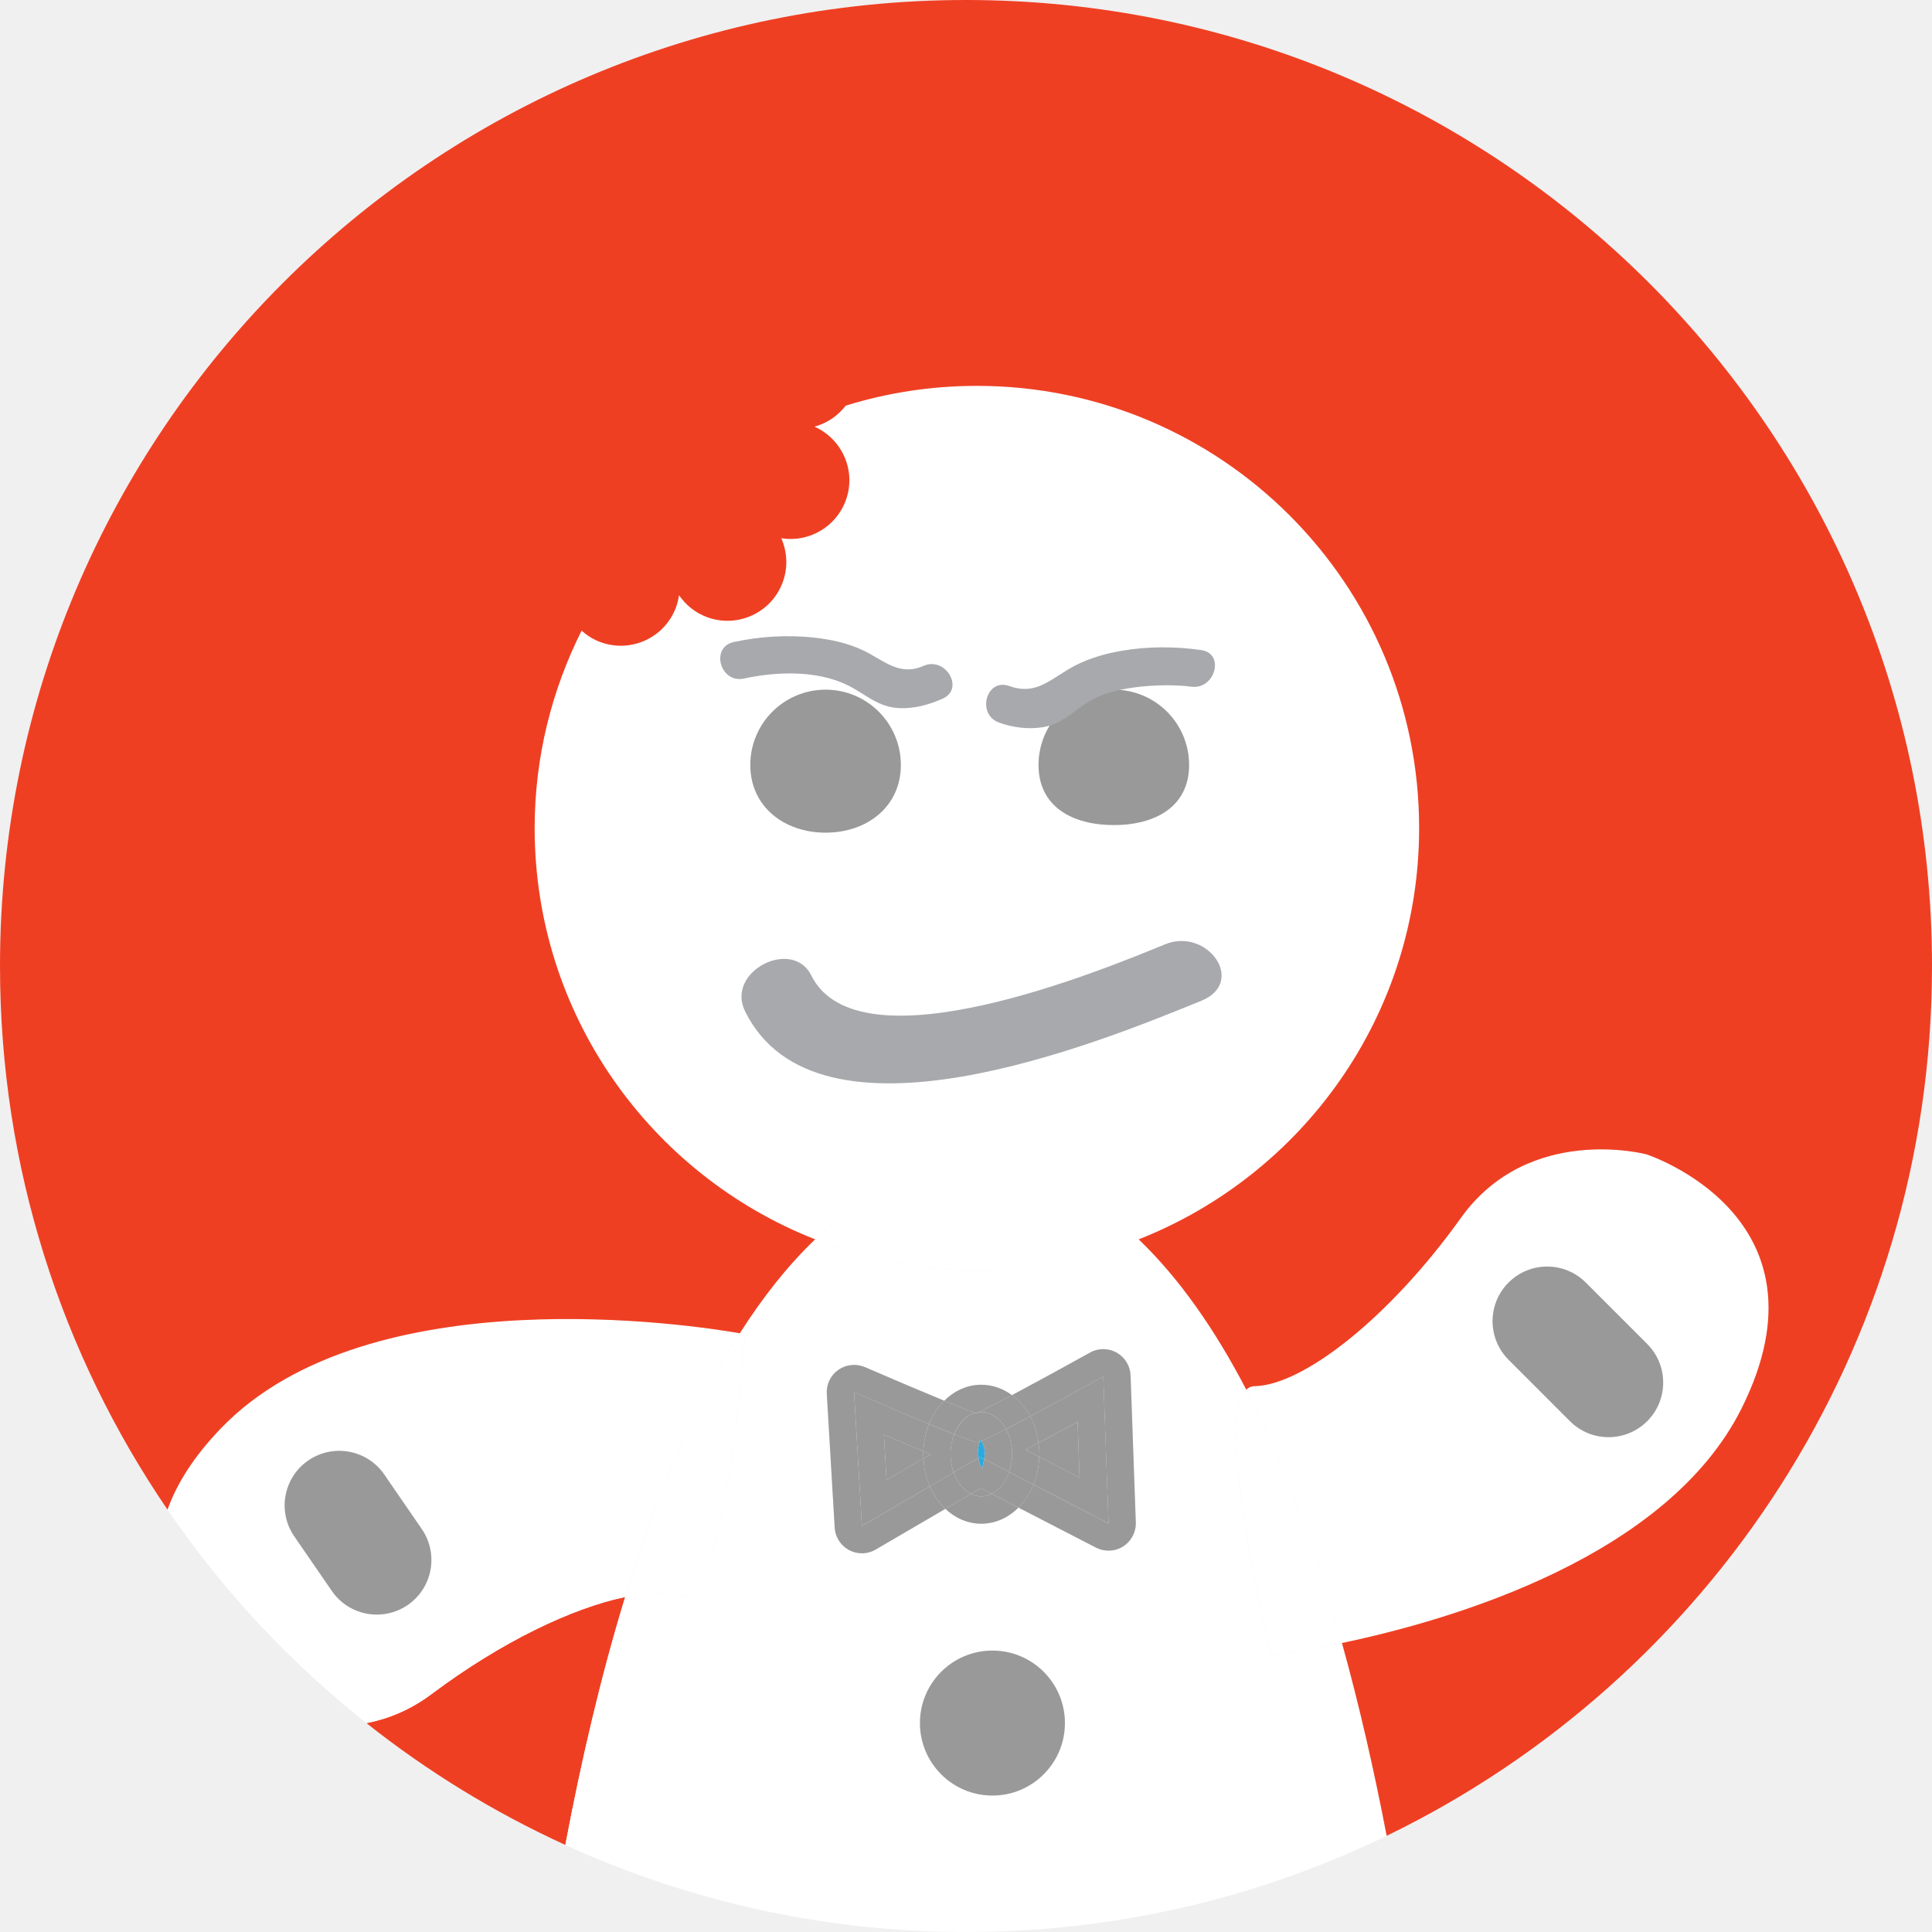
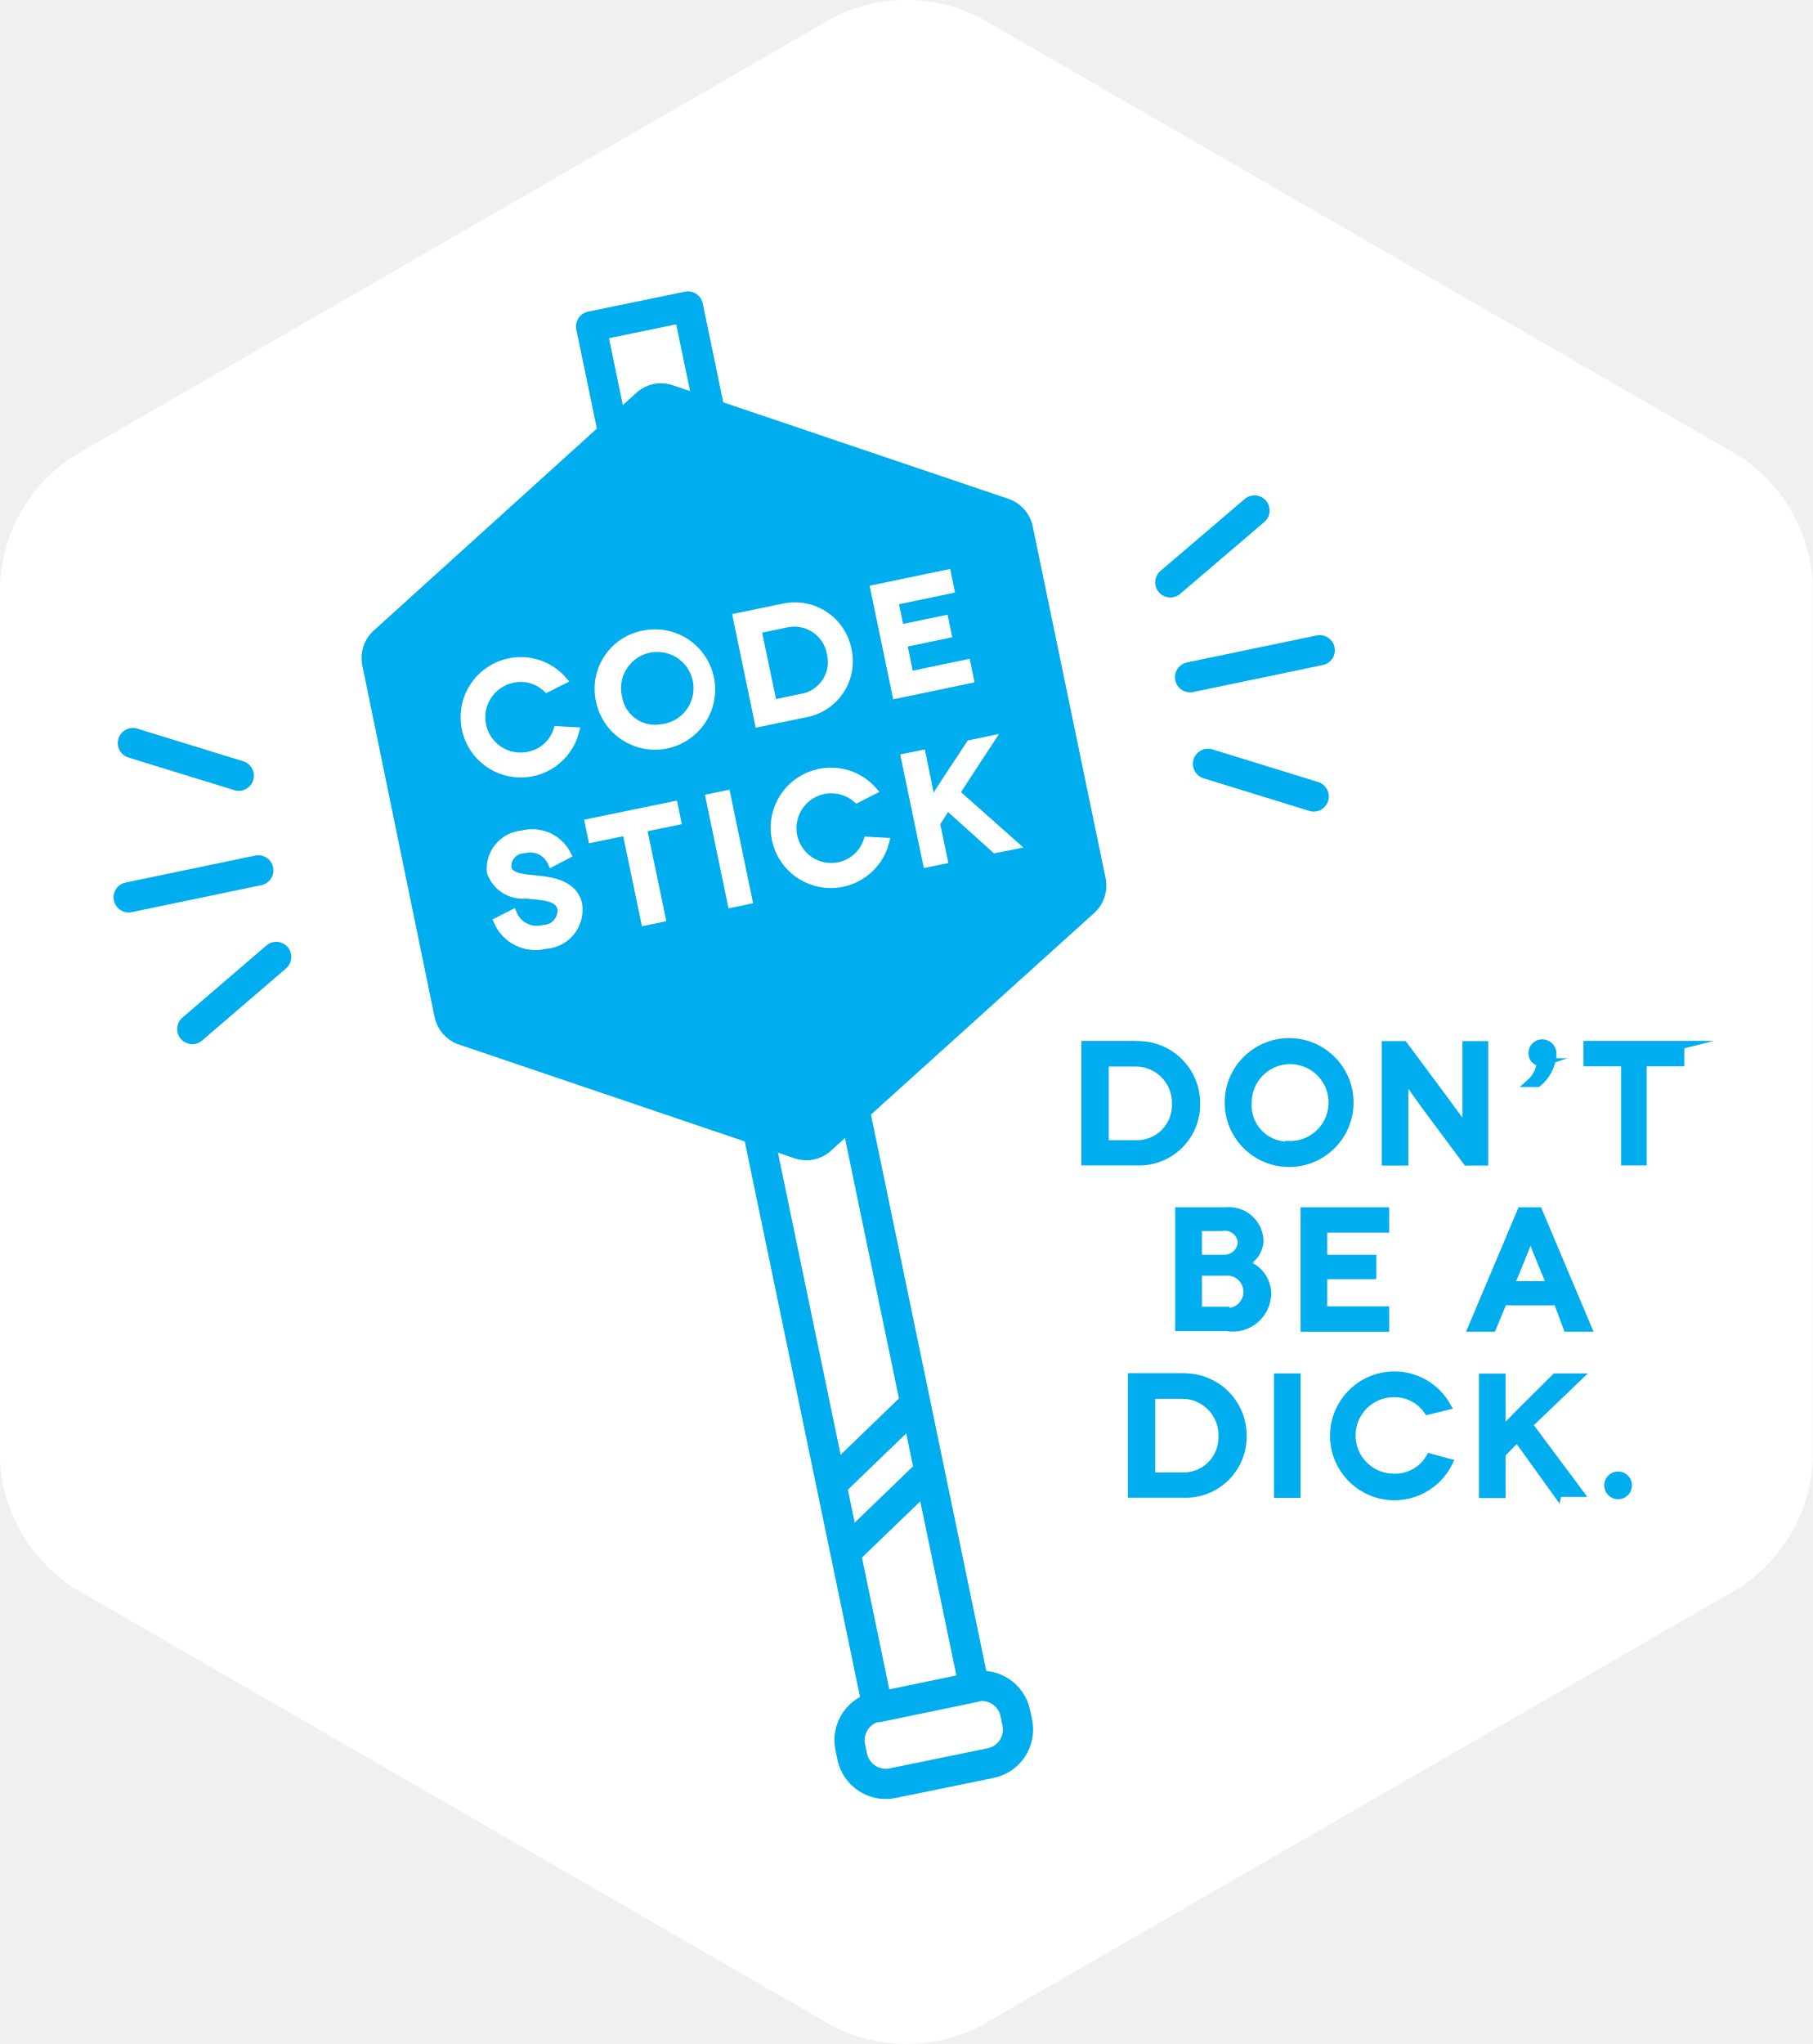
- <svg xmlns="http://www.w3.org/2000/svg" version="1.1" id="Layer_1" x="0px" y="0px" viewBox="0 0 63.6 63.6" style="enable-background:new 0 0 63.6 63.6;" xml:space="preserve">
+ <svg xmlns="http://www.w3.org/2000/svg" id="icons" viewBox="0 0 90.04 101.5">
+   <defs>
+     <style>
+       .cls-1, .cls-2, .cls-6 {
+         fill: #fff;
+       }
+ 
+       .cls-2, .cls-3, .cls-4, .cls-5 {
+         stroke: #00aeef;
+       }
+ 
+       .cls-2, .cls-4, .cls-5 {
+         stroke-linecap: round;
+         stroke-linejoin: round;
+         stroke-width: 1.5px;
+       }
+ 
+       .cls-3, .cls-4 {
+         fill: #00aeef;
+       }
+ 
+       .cls-3, .cls-6 {
+         stroke-miterlimit: 10;
+         stroke-width: 0.4px;
+       }
+ 
+       .cls-5 {
+         fill: none;
+       }
+ 
+       .cls-6 {
+         stroke: #fff;
+       }
+     </style>
+   </defs>
+   <path class="cls-1" d="M1227.92,187.09l37.75,21.79a8.08,8.08,0,0,0,7.27,0l37.75-21.79a8.07,8.07,0,0,0,3.63-6.3V137.21a8.06,8.06,0,0,0-3.63-6.3l-37.75-21.79a8,8,0,0,0-7.27,0l-37.75,21.79a8.06,8.06,0,0,0-3.64,6.3v43.59A8.07,8.07,0,0,0,1227.92,187.09Z" transform="translate(-1224.28 -108.25)" />
+   <polyline class="cls-2" points="48.39 83.78 34.17 15.22 29.36 16.21 43.59 84.78" />
  <g>
-     <path style="fill:#EF3F23;" d="M14.216,55.761c-0.717,0.538-1.449,0.826-2.153,0.963c2.002,1.587,4.198,2.937,6.548,4.01   c0.533-2.82,1.181-5.585,1.97-8.161C18.848,52.929,16.495,54.052,14.216,55.761z" />
-     <path style="fill:#FFFFFF;" d="M20.581,52.573c1.01-3.299,2.25-6.287,3.773-8.683c-1.44-0.252-12.178-1.928-17.058,3.105   c-0.92,0.949-1.48,1.855-1.782,2.701c1.816,2.662,4.029,5.03,6.549,7.028c0.704-0.137,1.436-0.425,2.153-0.963   C16.495,54.052,18.848,52.929,20.581,52.573z M13.422,52.835c-0.311,0.213-0.665,0.316-1.016,0.316   c-0.572,0-1.134-0.272-1.483-0.779l-1.236-1.797c-0.562-0.818-0.354-1.937,0.463-2.499c0.818-0.559,1.938-0.354,2.499,0.463   l1.236,1.797C14.447,51.154,14.24,52.273,13.422,52.835z" />
-     <path style="fill:#FFFFFF;" d="M57.33,46.365c3.161-6.323-3.13-8.365-3.13-8.365s-3.875-1.032-6.112,2.094   c-2.342,3.273-5.192,5.513-6.797,5.537c-0.105,0.002-0.192,0.044-0.266,0.115c1.259,2.42,2.296,5.269,3.15,8.341   C47.872,53.311,54.895,51.234,57.33,46.365z M49.66,42.221c0.702-0.702,1.839-0.702,2.541,0l2.022,2.022   c0.702,0.702,0.702,1.839,0,2.541c-0.351,0.351-0.811,0.526-1.271,0.526s-0.92-0.175-1.271-0.526l-2.022-2.022   C48.958,44.06,48.958,42.923,49.66,42.221z" />
-     <path style="fill:#FFFFFF;" d="M41.836,54.491c0,0-1.877-7.719-0.81-8.745c-1.026-1.973-2.199-3.661-3.542-4.948   c-1.651,0.65-3.444,1.019-5.326,1.019s-3.674-0.369-5.326-1.019c-0.9,0.862-1.724,1.903-2.479,3.091   c0.105,0.018,0.165,0.03,0.165,0.03s-0.615,9.073-2.153,8.612c-0.449-0.135-1.07-0.105-1.785,0.042   c-0.789,2.576-1.437,5.341-1.97,8.161C22.63,62.569,27.094,63.6,31.8,63.6c4.964,0,9.661-1.139,13.847-3.167   c-0.417-2.172-0.904-4.307-1.471-6.346C42.765,54.384,41.836,54.491,41.836,54.491z M32.67,59.108   c-1.318,0-2.386-1.068-2.386-2.386s1.068-2.386,2.386-2.386s2.386,1.068,2.386,2.386S33.987,59.108,32.67,59.108z M36.973,50.906   c-0.269,0.171-0.611,0.184-0.893,0.039l-2.552-1.317c-0.331,0.328-0.752,0.53-1.225,0.53c-0.452,0-0.858-0.186-1.182-0.49   l-2.294,1.34c-0.139,0.082-0.297,0.123-0.453,0.123c-0.146,0-0.291-0.035-0.425-0.106c-0.276-0.147-0.455-0.427-0.472-0.74   l-0.26-4.405c-0.019-0.312,0.126-0.61,0.383-0.789c0.255-0.178,0.584-0.21,0.872-0.089c0.896,0.389,1.863,0.799,2.611,1.107   c0.33-0.325,0.75-0.526,1.22-0.526c0.375,0,0.718,0.128,1.01,0.342c0.75-0.398,1.693-0.912,2.57-1.401   c0.272-0.154,0.605-0.152,0.878,0.002c0.274,0.154,0.446,0.438,0.458,0.751l0.172,4.837C37.401,50.434,37.243,50.735,36.973,50.906   z" />
-     <path style="fill:#FFFFFF;" d="M22.366,52.532c1.538,0.461,2.153-8.612,2.153-8.612s-0.06-0.011-0.165-0.03   c-1.522,2.396-2.763,5.384-3.773,8.683C21.297,52.427,21.917,52.397,22.366,52.532z" />
-     <path style="fill:#FFFFFF;" d="M41.836,54.491c0,0,0.929-0.108,2.34-0.404c-0.854-3.071-1.892-5.92-3.15-8.341   C39.959,46.772,41.836,54.491,41.836,54.491z" />
-     <path style="fill:#FFFFFF;" d="M29.695,39.768h4.926h1.635c0.424,0.306,0.832,0.653,1.227,1.031   c5.403-2.127,9.232-7.381,9.232-13.539c0-8.04-6.518-14.558-14.558-14.558S17.6,19.22,17.6,27.26c0,6.158,3.83,11.411,9.232,13.539   c0.395-0.378,0.803-0.725,1.227-1.031H29.695z M36.666,22.705c1.368,0,2.478,1.109,2.478,2.478s-1.109,1.978-2.478,1.978   s-2.478-0.609-2.478-1.978S35.297,22.705,36.666,22.705z M24.7,25.182c0-1.368,1.109-2.478,2.478-2.478s2.478,1.109,2.478,2.478   s-1.109,2.228-2.478,2.228S24.7,26.551,24.7,25.182z" />
-     <path style="fill:#FFFFFF;" d="M37.484,40.799c-0.395-0.378-0.803-0.725-1.227-1.031h-1.635h-4.926H28.06   c-0.424,0.306-0.832,0.653-1.227,1.031c1.651,0.65,3.444,1.019,5.326,1.019S35.833,41.449,37.484,40.799z" />
-     <path style="fill:#999999;" d="M29.655,25.182c0-1.368-1.109-2.478-2.478-2.478S24.7,23.814,24.7,25.182s1.109,2.228,2.478,2.228   S29.655,26.551,29.655,25.182z" />
-     <path style="fill:#999999;" d="M36.666,27.16c1.368,0,2.478-0.609,2.478-1.978s-1.109-2.478-2.478-2.478s-2.478,1.109-2.478,2.478   S35.297,27.16,36.666,27.16z" />
-     <circle style="fill:#999999;" cx="32.67" cy="56.722" r="2.386" />
-     <path style="fill:#999999;" d="M29.184,48.72l1.217-0.711c-0.002-0.047-0.011-0.091-0.011-0.138c0-0.034,0.007-0.065,0.008-0.098   c-0.356-0.146-0.77-0.318-1.302-0.544L29.184,48.72z" />
-     <path style="fill:#999999;" d="M35.474,46.806c-0.51,0.28-0.931,0.507-1.287,0.696c0.016,0.121,0.03,0.243,0.03,0.371   c0,0.03-0.006,0.057-0.007,0.087l1.329,0.686L35.474,46.806z" />
-     <path style="fill:#999999;" d="M30.609,48.928l-2.235,1.306l-0.259-4.405c0,0,1.328,0.576,2.467,1.047   c0.119-0.299,0.29-0.557,0.501-0.765c-0.748-0.308-1.715-0.718-2.611-1.107c-0.288-0.121-0.618-0.089-0.872,0.089   c-0.256,0.179-0.402,0.477-0.383,0.789l0.26,4.405c0.018,0.312,0.197,0.592,0.472,0.74c0.133,0.071,0.279,0.106,0.425,0.106   c0.156,0,0.314-0.041,0.453-0.123l2.294-1.34C30.907,49.471,30.734,49.22,30.609,48.928z" />
-     <path style="fill:#999999;" d="M36.76,44.528c-0.272-0.154-0.605-0.155-0.878-0.002c-0.877,0.488-1.82,1.002-2.57,1.401   c0.242,0.177,0.447,0.414,0.6,0.699c1.137-0.607,2.407-1.315,2.407-1.315l0.173,4.837l-2.47-1.274   c-0.118,0.295-0.288,0.55-0.495,0.756l2.552,1.317c0.283,0.145,0.625,0.132,0.893-0.039c0.27-0.171,0.428-0.472,0.418-0.791   l-0.172-4.837C37.206,44.965,37.034,44.681,36.76,44.528z" />
-     <path style="fill:#999999;" d="M35.474,46.806l0.065,1.839l-1.329-0.686c-0.01,0.33-0.076,0.637-0.187,0.914l2.47,1.274   L36.32,45.31c0,0-1.27,0.708-2.407,1.315c0.139,0.259,0.232,0.556,0.274,0.876C34.543,47.312,34.964,47.085,35.474,46.806z" />
-     <path style="fill:#999999;" d="M29.184,48.72l-0.088-1.491c0.531,0.226,0.945,0.398,1.302,0.544   c0.011-0.323,0.076-0.625,0.184-0.898c-1.14-0.471-2.467-1.047-2.467-1.047l0.259,4.405l2.235-1.306   c-0.119-0.277-0.191-0.586-0.208-0.919L29.184,48.72z" />
-     <path style="fill:#999999;" d="M12.649,48.539c-0.562-0.818-1.681-1.022-2.499-0.463c-0.818,0.562-1.025,1.681-0.463,2.499   l1.236,1.797c0.349,0.507,0.911,0.779,1.483,0.779c0.351,0,0.706-0.103,1.016-0.316c0.818-0.562,1.025-1.681,0.463-2.499   L12.649,48.539z" />
-     <path style="fill:#999999;" d="M51.682,46.784c0.351,0.351,0.811,0.526,1.271,0.526s0.92-0.175,1.271-0.526   c0.702-0.702,0.702-1.839,0-2.541l-2.022-2.022c-0.702-0.702-1.839-0.702-2.541,0s-0.702,1.839,0,2.541L51.682,46.784z" />
-     <path style="fill:#29ABE2;" d="M32.209,47.994c0.028,0.193,0.095,0.333,0.138,0.371c-0.025-0.036,0.021-0.162,0.05-0.331   l-0.136-0.07L32.209,47.994z" />
-     <path style="fill:#29ABE2;" d="M32.249,47.457c0.014-0.005,0.031-0.011,0.048-0.018c-0.012-0.017-0.027-0.05-0.037-0.059   C32.269,47.391,32.254,47.431,32.249,47.457z" />
-     <path style="fill:#29ABE2;" d="M32.187,47.872c0,0.051,0.016,0.078,0.022,0.122l0.052-0.03l0.136,0.07   c0.009-0.054,0.024-0.095,0.024-0.162c0-0.225-0.068-0.359-0.123-0.433c-0.018,0.007-0.034,0.013-0.048,0.018   C32.234,47.536,32.187,47.663,32.187,47.872z" />
-     <path style="fill:#999999;" d="M32.303,49.261c-0.119,0-0.231-0.033-0.337-0.085L31.12,49.67c0.324,0.303,0.73,0.49,1.182,0.49   c0.473,0,0.895-0.203,1.225-0.53l-0.882-0.455C32.538,49.227,32.424,49.261,32.303,49.261z" />
-     <path style="fill:#999999;" d="M32.204,46.497c0.251-0.121,0.639-0.321,1.109-0.57c-0.292-0.214-0.635-0.342-1.01-0.342   c-0.47,0-0.89,0.201-1.22,0.526c0.43,0.177,0.782,0.317,1.012,0.402C32.13,46.503,32.167,46.502,32.204,46.497z" />
-     <path style="fill:#999999;" d="M34.187,47.501c-0.154,0.081-0.299,0.158-0.428,0.225l0.451,0.233   c0.001-0.03,0.007-0.057,0.007-0.087C34.217,47.745,34.203,47.622,34.187,47.501z" />
-     <path style="fill:#999999;" d="M30.401,48.01l0.236-0.138c-0.07-0.028-0.163-0.067-0.239-0.098   c-0.001,0.033-0.008,0.065-0.008,0.098C30.39,47.919,30.399,47.963,30.401,48.01z" />
-     <path style="fill:#999999;" d="M31.392,48.471l-0.783,0.457c0.125,0.291,0.299,0.542,0.512,0.742l0.846-0.494   C31.713,49.053,31.507,48.799,31.392,48.471z" />
-     <path style="fill:#999999;" d="M34.023,48.873l-0.803-0.414c-0.114,0.332-0.32,0.59-0.575,0.715l0.882,0.455   C33.736,49.423,33.905,49.169,34.023,48.873z" />
-     <path style="fill:#999999;" d="M30.582,46.875c0.3,0.124,0.587,0.241,0.833,0.338c0.14-0.353,0.384-0.616,0.68-0.701   c-0.231-0.085-0.583-0.226-1.012-0.402C30.872,46.318,30.701,46.576,30.582,46.875z" />
-     <path style="fill:#999999;" d="M32.303,46.483c0.333,0,0.626,0.222,0.811,0.561c0.245-0.126,0.516-0.268,0.799-0.419   c-0.153-0.285-0.358-0.521-0.6-0.699c-0.47,0.249-0.858,0.45-1.109,0.57C32.237,46.492,32.269,46.483,32.303,46.483z" />
-     <path style="fill:#999999;" d="M33.318,47.872c0,0.211-0.037,0.408-0.098,0.587l0.803,0.414c0.111-0.277,0.177-0.585,0.187-0.914   l-0.451-0.233c0.129-0.067,0.274-0.143,0.428-0.225c-0.042-0.321-0.135-0.617-0.274-0.876c-0.283,0.151-0.554,0.294-0.799,0.419   C33.241,47.276,33.318,47.56,33.318,47.872z" />
-     <path style="fill:#999999;" d="M31.415,47.214c-0.246-0.097-0.534-0.214-0.833-0.338c-0.108,0.273-0.173,0.575-0.184,0.898   c0.077,0.031,0.17,0.07,0.239,0.098l-0.236,0.138c0.016,0.333,0.089,0.642,0.208,0.919l0.783-0.457   c-0.064-0.182-0.103-0.384-0.103-0.599C31.289,47.632,31.337,47.41,31.415,47.214z" />
-     <path style="fill:#999999;" d="M32.204,46.497c-0.037,0.005-0.074,0.006-0.109,0.016c0.013,0.005,0.031,0.012,0.043,0.016   C32.156,46.521,32.184,46.506,32.204,46.497z" />
-     <path style="fill:#999999;" d="M31.966,49.176c0.106,0.051,0.218,0.085,0.337,0.085c0.121,0,0.235-0.034,0.342-0.087l-0.359-0.185   L31.966,49.176z" />
-     <path style="fill:#999999;" d="M32.249,47.457c0.005-0.025,0.02-0.066,0.012-0.077c0.01,0.009,0.024,0.042,0.037,0.059   c0.161-0.064,0.456-0.208,0.817-0.394c-0.185-0.339-0.478-0.561-0.811-0.561c-0.034,0-0.066,0.009-0.099,0.014   c-0.02,0.01-0.048,0.024-0.066,0.032c-0.012-0.004-0.03-0.012-0.043-0.016c-0.296,0.085-0.54,0.348-0.68,0.701   c0.4,0.158,0.693,0.264,0.759,0.264C32.188,47.477,32.216,47.468,32.249,47.457z" />
-     <path style="fill:#999999;" d="M32.346,48.365c-0.043-0.039-0.11-0.178-0.138-0.371l-0.817,0.477   c0.116,0.328,0.321,0.582,0.575,0.705l0.321-0.187l0.359,0.185c0.254-0.125,0.461-0.383,0.575-0.715l-0.824-0.425   C32.368,48.203,32.321,48.329,32.346,48.365z" />
-     <path style="fill:#999999;" d="M33.114,47.044c-0.362,0.186-0.656,0.33-0.817,0.394c0.055,0.075,0.123,0.208,0.123,0.433   c0,0.067-0.015,0.107-0.024,0.162l0.824,0.425c0.061-0.179,0.098-0.376,0.098-0.587C33.318,47.56,33.241,47.276,33.114,47.044z" />
-     <path style="fill:#999999;" d="M32.187,47.872c0-0.209,0.047-0.335,0.062-0.415c-0.032,0.011-0.061,0.02-0.075,0.02   c-0.066,0-0.359-0.106-0.759-0.264c-0.078,0.197-0.126,0.419-0.126,0.658c0,0.216,0.039,0.417,0.103,0.599l0.817-0.477   C32.203,47.95,32.187,47.922,32.187,47.872z" />
+     <path class="cls-3" d="M1280.69,160.15a2.88,2.88,0,0,1,3,2.91,2.83,2.83,0,0,1-3,2.86h-2.5v-5.78h2.46Zm0,4.92a1.94,1.94,0,0,0,2-2,2,2,0,0,0-2-2.06h-1.54v4.06h1.58Z" transform="translate(-1224.28 -108.25)" />
+     <path class="cls-3" d="M1288.31,160a3,3,0,1,1-3,3A3,3,0,0,1,1288.31,160Zm0,5.11a2.11,2.11,0,1,0-2.06-2.11A2,2,0,0,0,1288.31,165.14Z" transform="translate(-1224.28 -108.25)" />
+     <path class="cls-3" d="M1298,160.15v5.78h-0.86l-2.11-2.84c-0.51-.7-1-1.42-1-1.42h0s0,0.78,0,1.81v2.45h-0.92v-5.78H1294l2.12,2.85c0.41,0.56,1,1.37,1,1.37h0s0-.85,0-1.76v-2.46H1298Z" transform="translate(-1224.28 -108.25)" />
+     <path class="cls-3" d="M1300.9,161h-0.1a0.44,0.44,0,0,1-.4-0.45,0.48,0.48,0,0,1,.5-0.49,0.52,0.52,0,0,1,.49.57,2,2,0,0,1-.74,1.4h-0.36a1.58,1.58,0,0,0,.52-1Z" transform="translate(-1224.28 -108.25)" />
+     <path class="cls-3" d="M1307.74,160.15V161h-1.87v4.92H1305V161h-1.87v-0.86h4.65Z" transform="translate(-1224.28 -108.25)" />
+     <path class="cls-3" d="M1285.14,168.4a1.53,1.53,0,0,1,1.7,1.45A1.27,1.27,0,0,1,1286,171h0a1.54,1.54,0,0,1,1.22,1.43,1.71,1.71,0,0,1-2,1.72h-2.37V168.4h2.28Zm-0.18,2.35a0.87,0.87,0,0,0,1-.79,0.84,0.84,0,0,0-1-.78h-1.18v1.58H1285Zm0.19,2.65a1,1,0,0,0,1.09-1,1,1,0,0,0-1.11-1h-1.35v1.94h1.37Z" transform="translate(-1224.28 -108.25)" />
+     <path class="cls-3" d="M1293.08,173.32v0.86h-4V168.4h4v0.86H1290v1.5h2.44v0.81H1290v1.75h3.1Z" transform="translate(-1224.28 -108.25)" />
+     <path class="cls-3" d="M1301.64,172.87h-2.7l-0.54,1.31h-1l2.44-5.78h0.85l2.44,5.78h-1Zm-0.33-.8-0.74-1.81c-0.12-.31-0.26-0.75-0.27-0.75h0s-0.15.44-.27,0.75l-0.74,1.81h2Z" transform="translate(-1224.28 -108.25)" />
+     <path class="cls-3" d="M1283,176.65a2.88,2.88,0,0,1,3,2.91,2.83,2.83,0,0,1-3,2.86h-2.5v-5.78H1283Zm0,4.92a1.94,1.94,0,0,0,2-2,2,2,0,0,0-2-2.06h-1.54v4.06H1283Z" transform="translate(-1224.28 -108.25)" />
+     <path class="cls-3" d="M1287.76,182.43v-5.78h0.92v5.78h-0.92Z" transform="translate(-1224.28 -108.25)" />
+     <path class="cls-3" d="M1295.2,178.3a2,2,0,0,0-1.69-.87,2.1,2.1,0,0,0,0,4.2,2,2,0,0,0,1.8-1l0.92,0.25a3,3,0,1,1-2.72-4.33,3,3,0,0,1,2.63,1.52Z" transform="translate(-1224.28 -108.25)" />
+     <path class="cls-3" d="M1301.64,182.43l-2-2.78-0.78.79v2h-0.92v-5.78h0.92V178c0,0.93,0,1.34,0,1.34h0l0.9-.92,1.78-1.77h1.11L1300.2,179l2.52,3.38h-1.07Z" transform="translate(-1224.28 -108.25)" />
+     <path class="cls-3" d="M1304.16,182a0.49,0.49,0,1,1,.49.5A0.49,0.49,0,0,1,1304.16,182Z" transform="translate(-1224.28 -108.25)" />
  </g>
  <g>
-     <g>
-       <path style="fill:#A7A9AC;" d="M24.53,33.297c2.368,4.781,11.531,1.074,15.016-0.352c1.5-0.614,0.196-2.427-1.19-1.86    c-1.977,0.809-10.085,4.184-11.65,1.024C26.09,30.865,23.873,31.971,24.53,33.297L24.53,33.297z" />
-     </g>
+     <path class="cls-1" d="M1274.82,193.82a1.7,1.7,0,0,1-1.32,2l-4.88,1a1.7,1.7,0,0,1-2-1.32l-0.1-.48a1.7,1.7,0,0,1,1.32-2l0.88-.18,3.32-.69,0.68-.14a1.7,1.7,0,0,1,2,1.32Z" transform="translate(-1224.28 -108.25)" />
+     <path class="cls-2" d="M1272.71,192a1.7,1.7,0,0,1,2,1.32l0.1,0.48a1.7,1.7,0,0,1-1.32,2l-4.88,1a1.7,1.7,0,0,1-2-1.32l-0.1-.48a1.7,1.7,0,0,1,1.32-2" transform="translate(-1224.28 -108.25)" />
+   </g>
+   <line class="cls-2" x1="41.63" y1="73.4" x2="45.31" y2="69.85" />
+   <line class="cls-2" x1="42.33" y1="76.77" x2="46.01" y2="73.22" />
+   <line class="cls-2" x1="43.62" y1="84.77" x2="48.35" y2="83.79" />
+   <path class="cls-4" d="M1243,141.09a1.1,1.1,0,0,1,.3-0.93l13.14-11.89a1.07,1.07,0,0,1,.95-0.2l16.79,5.68a1.09,1.09,0,0,1,.65.74l3.64,17.57a1.09,1.09,0,0,1-.3.93L1265,164.88a1.07,1.07,0,0,1-.95.2l-16.79-5.69a1.09,1.09,0,0,1-.65-0.74Z" transform="translate(-1224.28 -108.25)" />
+   <line class="cls-5" x1="59.11" y1="33.63" x2="65.55" y2="32.29" />
+   <line class="cls-5" x1="58.13" y1="28.92" x2="62.31" y2="25.35" />
+   <line class="cls-5" x1="60" y1="37.93" x2="65.25" y2="39.55" />
+   <line class="cls-5" x1="12.83" y1="43.22" x2="6.39" y2="44.56" />
+   <line class="cls-5" x1="11.86" y1="38.52" x2="6.6" y2="36.9" />
+   <line class="cls-5" x1="13.72" y1="47.52" x2="9.55" y2="51.1" />
+   <g>
+     <path class="cls-6" d="M1251.44,142.43a1.87,1.87,0,0,0-1.7-.47,1.95,1.95,0,0,0,.79,3.82,1.89,1.89,0,0,0,1.44-1.27l0.88,0.05a2.79,2.79,0,1,1-3.28-3.42,2.78,2.78,0,0,1,2.67.89Z" transform="translate(-1224.28 -108.25)" />
+     <path class="cls-6" d="M1256.24,139.76a2.79,2.79,0,1,1-2.16,3.29A2.74,2.74,0,0,1,1256.24,139.76Zm1,4.64a2,2,0,1,0-2.26-1.52A1.86,1.86,0,0,0,1257.21,144.4Z" transform="translate(-1224.28 -108.25)" />
+     <path class="cls-6" d="M1263.11,138.44a2.67,2.67,0,0,1,3.27,2.08,2.63,2.63,0,0,1-2.14,3.16l-2.27.47-1.09-5.25Zm1,4.46a1.8,1.8,0,0,0,1.44-2.2,1.84,1.84,0,0,0-2.25-1.48l-1.4.29,0.77,3.69Z" transform="translate(-1224.28 -108.25)" />
+     <path class="cls-6" d="M1272.29,141.2l0.16,0.78-3.65.76-1.09-5.25,3.61-.75,0.16,0.78-2.78.58,0.28,1.37,2.21-.46,0.15,0.73-2.21.46,0.33,1.59Z" transform="translate(-1224.28 -108.25)" />
  </g>
  <g>
-     <g>
-       <path style="fill:#A7A9AC;" d="M39.543,21.4c-0.863-0.123-1.744-0.125-2.604,0.021c-0.631,0.107-1.25,0.294-1.799,0.63    c-0.656,0.402-1.11,0.822-1.918,0.532c-0.758-0.272-1.085,0.935-0.332,1.205c0.446,0.16,0.952,0.227,1.421,0.154    c0.745-0.115,1.128-0.67,1.776-0.978c0.901-0.429,2.444-0.456,3.123-0.359C39.997,22.718,40.337,21.514,39.543,21.4L39.543,21.4z" />
-     </g>
+     <path class="cls-6" d="M1251.69,151.09a1.17,1.17,0,0,0-1.37-.67,0.85,0.85,0,0,0-.84.91c0.1,0.5.8,0.53,1.52,0.6s1.81,0.26,2,1.24a1.75,1.75,0,0,1-1.63,2A2.05,2.05,0,0,1,1249,154l0.75-.38a1.29,1.29,0,0,0,1.53.76,0.92,0.92,0,0,0,.89-1c-0.14-.65-1-0.62-1.77-0.71a1.67,1.67,0,0,1-1.74-1.12,1.71,1.71,0,0,1,1.56-1.86,1.94,1.94,0,0,1,2.23,1Z" transform="translate(-1224.28 -108.25)" />
+     <path class="cls-6" d="M1257.75,148.24l0.16,0.78-1.7.35,0.93,4.47-0.82.17-0.93-4.47-1.7.35-0.16-.78Z" transform="translate(-1224.28 -108.25)" />
+     <path class="cls-6" d="M1260.62,153.12l-1.09-5.25,0.83-.17,1.09,5.25Z" transform="translate(-1224.28 -108.25)" />
+     <path class="cls-6" d="M1266.84,147.92a1.93,1.93,0,1,0-.91,3.35,1.89,1.89,0,0,0,1.44-1.27l0.88,0.05a2.79,2.79,0,1,1-3.28-3.42,2.78,2.78,0,0,1,2.67.88Z" transform="translate(-1224.28 -108.25)" />
+     <path class="cls-6" d="M1273.71,150.41l-2.38-2.14-0.56.87,0.38,1.81-0.83.17-1.09-5.25,0.83-.17,0.25,1.22c0.18,0.85.23,1.22,0.24,1.22h0s0.29-.46.64-1l1.28-1.94,1-.21-1.72,2.63,2.93,2.6Z" transform="translate(-1224.28 -108.25)" />
  </g>
-   <g>
-     <g>
-       <path style="fill:#A7A9AC;" d="M24.491,22.337c1.069-0.232,2.372-0.274,3.371,0.2c0.635,0.301,1.017,0.748,1.763,0.775    c0.489,0.017,0.961-0.116,1.405-0.312c0.734-0.325,0.099-1.402-0.631-1.079c-0.797,0.353-1.314-0.191-1.974-0.506    c-0.519-0.248-1.084-0.368-1.653-0.428c-0.864-0.092-1.762-0.037-2.613,0.147C23.373,21.302,23.705,22.507,24.491,22.337    L24.491,22.337z" />
-     </g>
-   </g>
-   <path style="fill:#EF3F23;" d="M31.8,0C14.237,0,0,14.237,0,31.8c0,6.637,2.036,12.798,5.514,17.896  c0.302-0.846,0.862-1.752,1.782-2.701c4.88-5.033,15.619-3.357,17.058-3.105c0.755-1.188,1.579-2.229,2.479-3.091  C21.43,38.672,17.6,33.419,17.6,27.26c0-2.339,0.565-4.542,1.546-6.5c0.174,0.157,0.378,0.287,0.611,0.374  c1.002,0.375,2.119-0.133,2.494-1.135c0.05-0.134,0.082-0.269,0.102-0.405c0.217,0.317,0.528,0.574,0.915,0.719  c1.002,0.375,2.119-0.133,2.494-1.135c0.185-0.493,0.153-1.013-0.043-1.459c0.892,0.143,1.79-0.355,2.119-1.234  c0.361-0.963-0.1-2.025-1.025-2.44c0.406-0.109,0.766-0.353,1.029-0.692c1.364-0.423,2.814-0.651,4.317-0.651  c8.04,0,14.558,6.518,14.558,14.558c0,6.158-3.83,11.411-9.232,13.539c1.342,1.286,2.515,2.974,3.542,4.948  c0.074-0.071,0.161-0.114,0.266-0.115c1.605-0.024,4.455-2.263,6.797-5.537C50.326,36.967,54.201,38,54.201,38  s6.291,2.042,3.13,8.365c-2.435,4.869-9.458,6.946-13.154,7.722c0.567,2.039,1.054,4.174,1.471,6.346  C56.272,55.285,63.6,44.399,63.6,31.8C63.6,14.237,49.363,0,31.8,0z" />
</svg>
